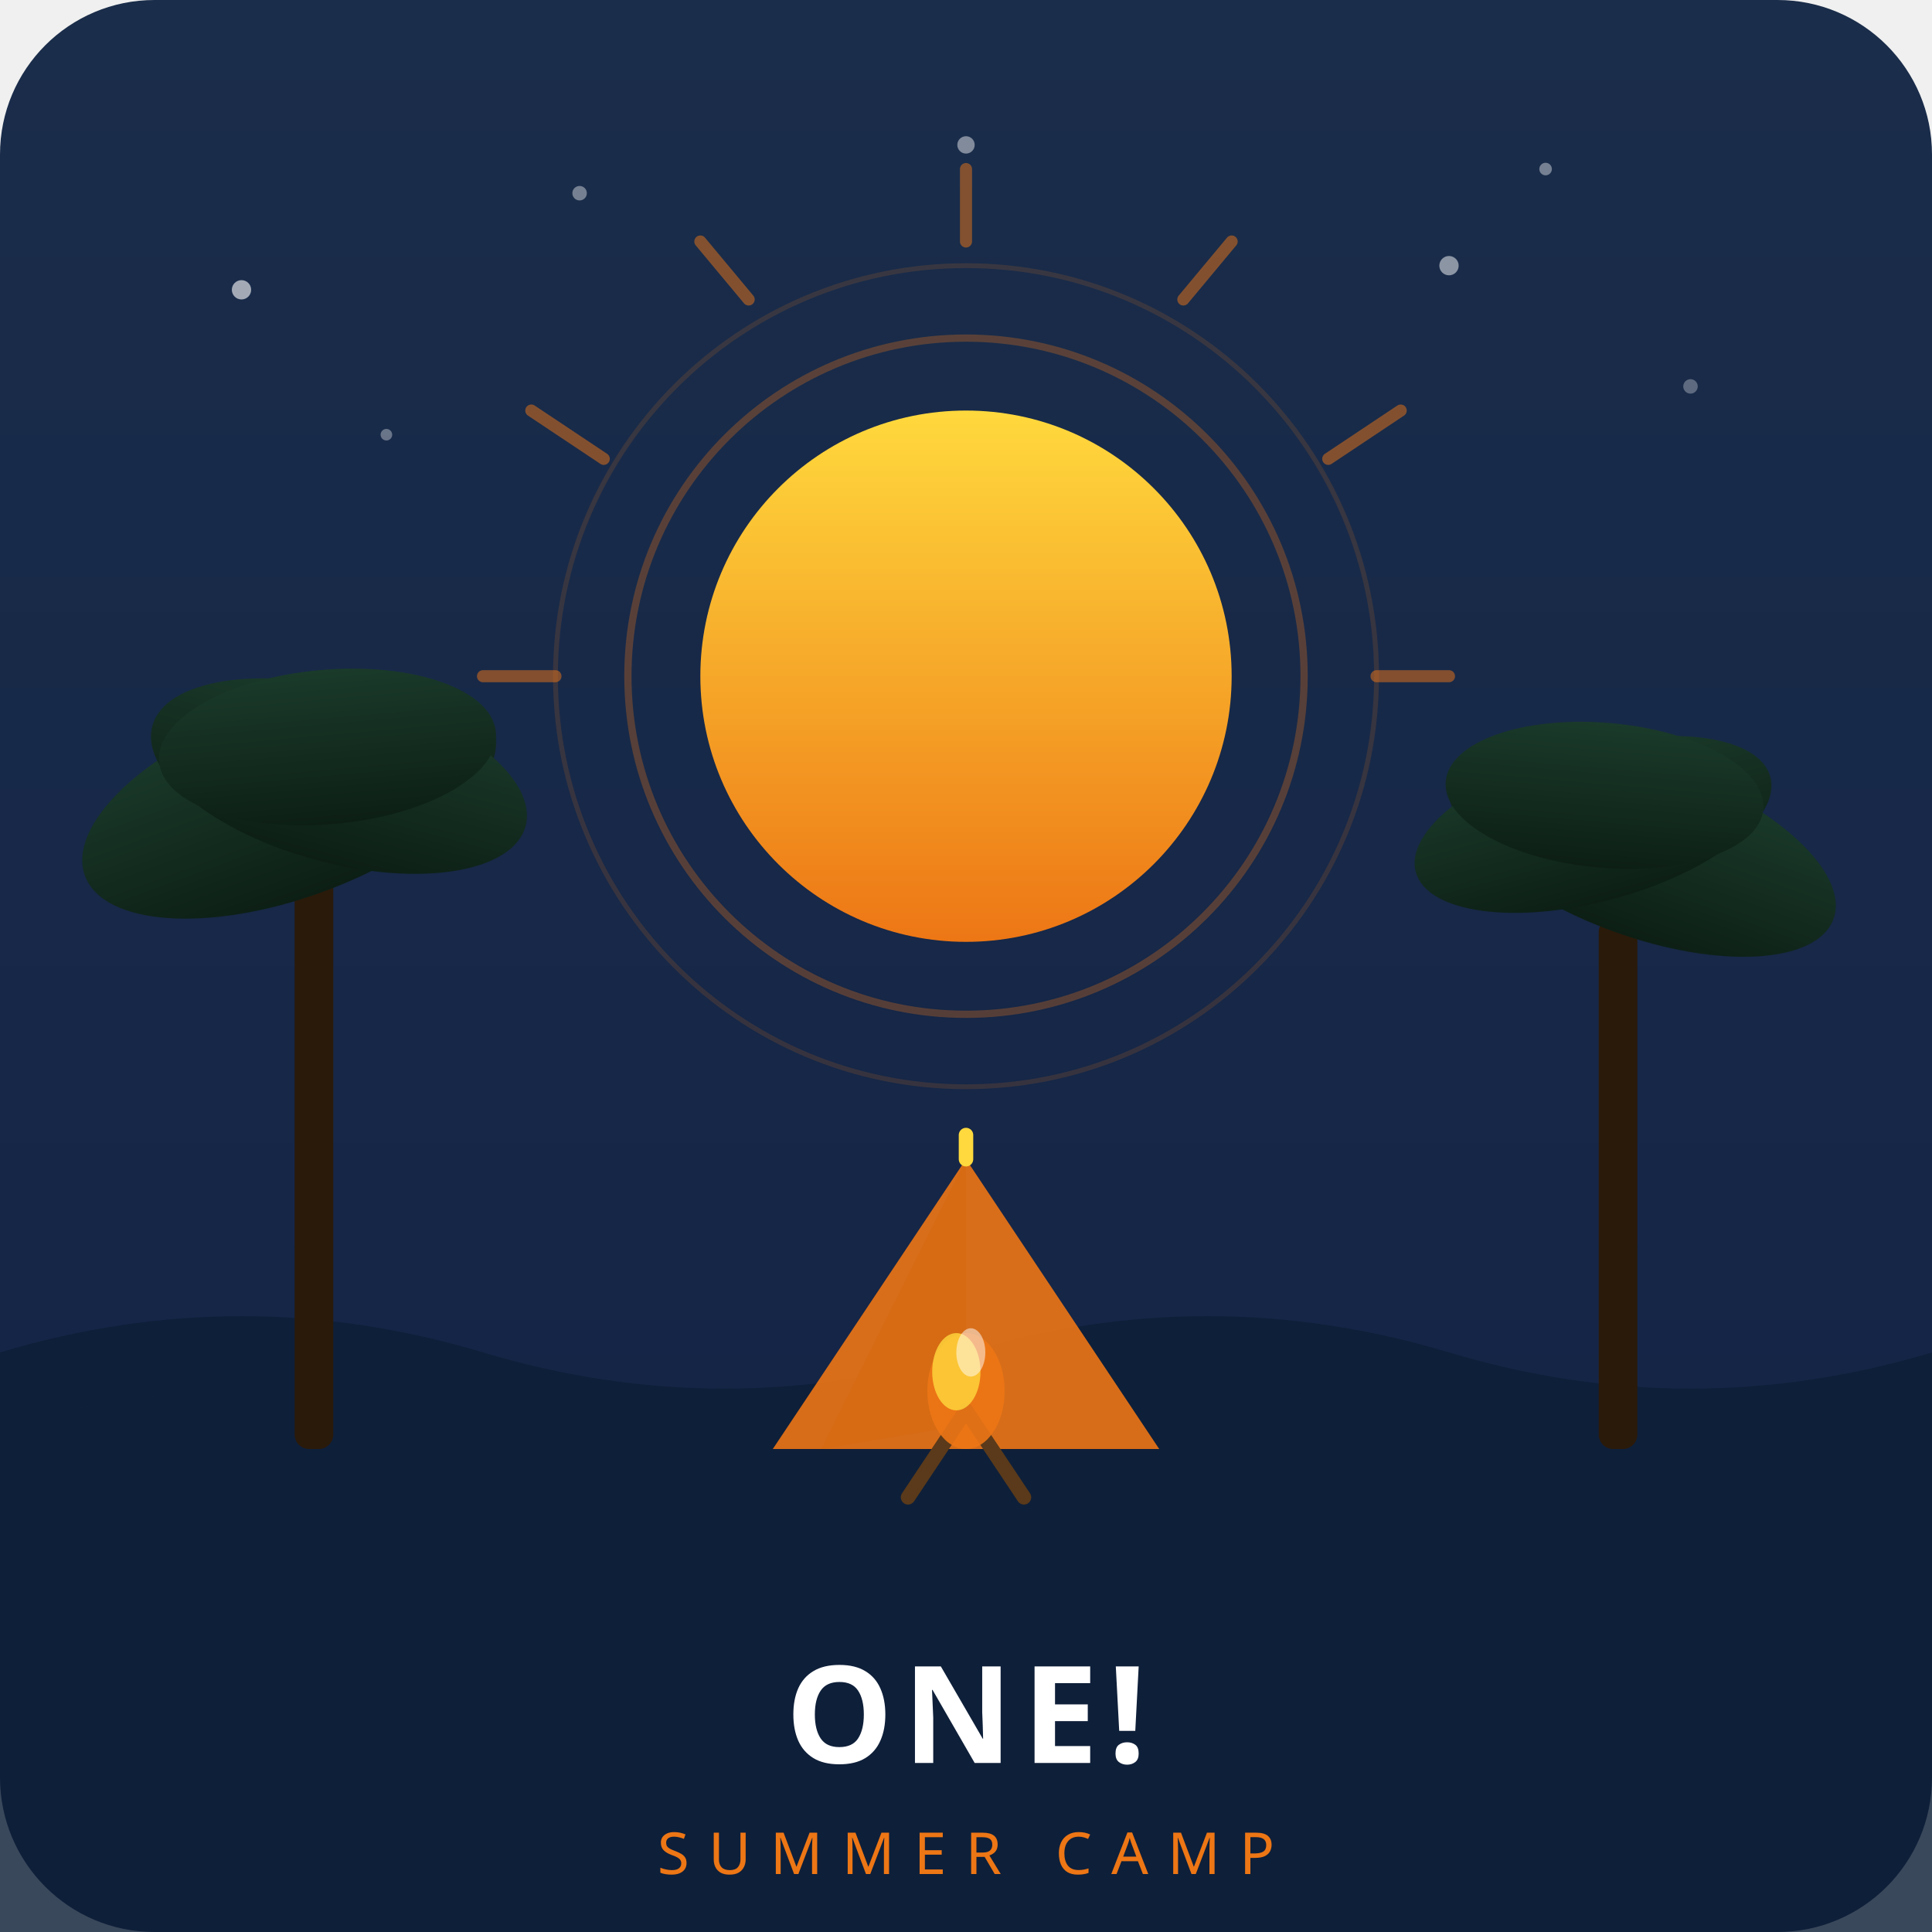
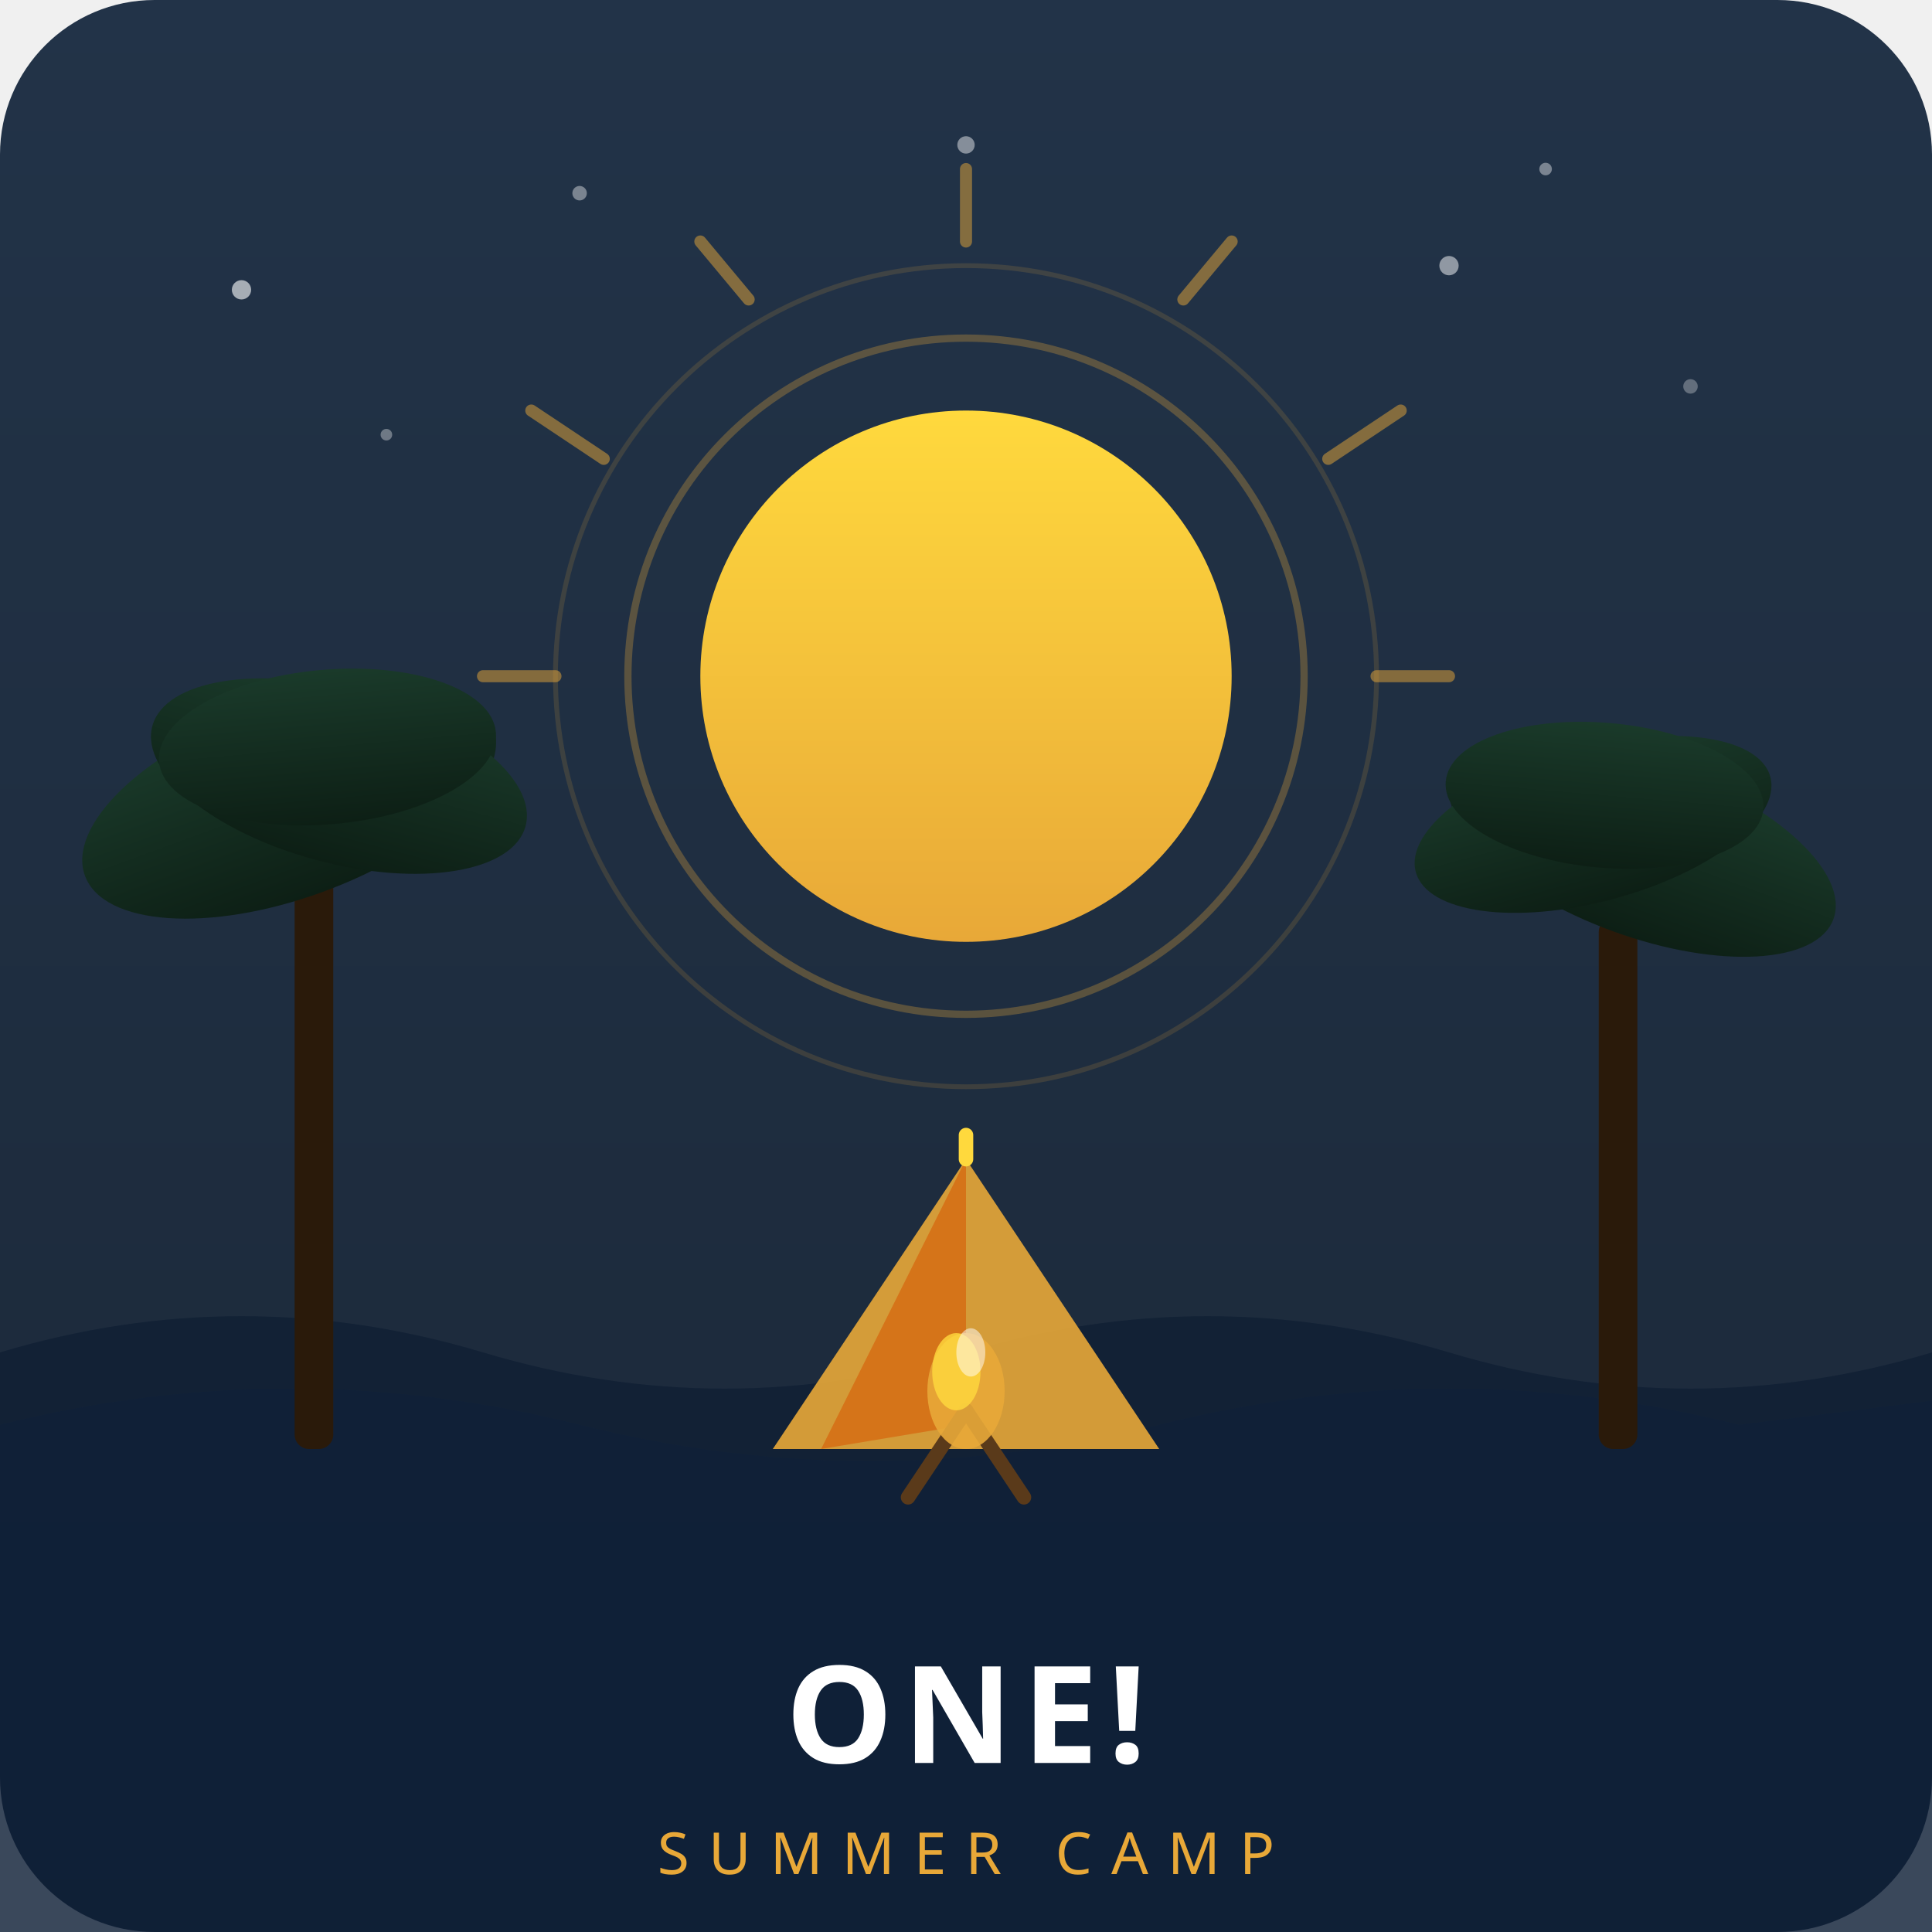
<svg xmlns="http://www.w3.org/2000/svg" viewBox="0 0 400 400" width="400" height="400">
  <defs>
    <linearGradient id="bg" x1="0%" y1="0%" x2="0%" y2="100%">
-       <stop offset="0%" stop-color="#1a2d4a" />
-       <stop offset="100%" stop-color="#132245" />
+       <stop offset="0%" stop-color="#223348" />
+       <stop offset="100%" stop-color="#1B2838" />
    </linearGradient>
    <linearGradient id="sun" x1="0%" y1="0%" x2="0%" y2="100%">
      <stop offset="0%" stop-color="#FFD93D" />
-       <stop offset="100%" stop-color="#ed7615" />
+       <stop offset="100%" stop-color="#E8A838" />
    </linearGradient>
    <linearGradient id="palm" x1="0%" y1="0%" x2="0%" y2="100%">
      <stop offset="0%" stop-color="#1a3a2a" />
      <stop offset="100%" stop-color="#0d1f15" />
    </linearGradient>
  </defs>
  <rect width="400" height="400" rx="32" fill="url(#bg)" />
  <circle cx="50" cy="60" r="2" fill="#fff" opacity="0.6" />
  <circle cx="120" cy="40" r="1.5" fill="#fff" opacity="0.4" />
  <circle cx="300" cy="55" r="2" fill="#fff" opacity="0.5" />
  <circle cx="350" cy="80" r="1.5" fill="#fff" opacity="0.3" />
  <circle cx="200" cy="30" r="1.8" fill="#fff" opacity="0.45" />
  <circle cx="80" cy="90" r="1.2" fill="#fff" opacity="0.35" />
  <circle cx="320" cy="35" r="1.3" fill="#fff" opacity="0.4" />
  <circle cx="200" cy="140" r="55" fill="url(#sun)" />
-   <circle cx="200" cy="140" r="70" fill="none" stroke="#ed7615" stroke-width="1.5" opacity="0.3" />
-   <circle cx="200" cy="140" r="85" fill="none" stroke="#ed7615" stroke-width="1" opacity="0.15" />
-   <g stroke="#ed7615" stroke-width="2.5" stroke-linecap="round" opacity="0.5">
+   <circle cx="200" cy="140" r="70" fill="none" stroke="#E8A838" stroke-width="1.5" opacity="0.3" />
+   <circle cx="200" cy="140" r="85" fill="none" stroke="#E8A838" stroke-width="1" opacity="0.15" />
+   <g stroke="#E8A838" stroke-width="2.5" stroke-linecap="round" opacity="0.5">
    <line x1="200" y1="50" x2="200" y2="35" />
    <line x1="245" y1="62" x2="255" y2="50" />
    <line x1="275" y1="95" x2="290" y2="85" />
    <line x1="285" y1="140" x2="300" y2="140" />
    <line x1="155" y1="62" x2="145" y2="50" />
    <line x1="125" y1="95" x2="110" y2="85" />
    <line x1="115" y1="140" x2="100" y2="140" />
  </g>
  <path d="M0 280 Q50 265 100 280 Q150 295 200 280 Q250 265 300 280 Q350 295 400 280 L400 400 L0 400 Z" fill="#0a1a30" opacity="0.6" />
  <path d="M0 295 Q60 280 120 295 Q180 310 240 295 Q300 280 360 295 L400 290 L400 400 L0 400 Z" fill="#0d1f3a" opacity="0.5" />
  <g transform="translate(65, 180)">
    <rect x="-4" y="0" width="8" height="120" rx="3" fill="#2a1a0a" />
    <ellipse cx="0" cy="-15" rx="45" ry="20" fill="url(#palm)" transform="rotate(-20)" />
    <ellipse cx="0" cy="-20" rx="40" ry="18" fill="url(#palm)" transform="rotate(15)" />
    <ellipse cx="5" cy="-25" rx="35" ry="16" fill="url(#palm)" transform="rotate(-5)" />
  </g>
  <g transform="translate(335, 190)">
    <rect x="-4" y="0" width="8" height="110" rx="3" fill="#2a1a0a" />
    <ellipse cx="0" cy="-15" rx="42" ry="18" fill="url(#palm)" transform="rotate(20)" />
    <ellipse cx="0" cy="-20" rx="38" ry="16" fill="url(#palm)" transform="rotate(-15)" />
    <ellipse cx="-5" cy="-25" rx="33" ry="15" fill="url(#palm)" transform="rotate(5)" />
  </g>
-   <polygon points="200,240 160,300 240,300" fill="#ed7615" opacity="0.9" />
+   <polygon points="200,240 160,300 240,300" fill="#E8A838" opacity="0.9" />
  <polygon points="200,240 170,300 200,295" fill="#d66a12" opacity="0.8" />
  <line x1="200" y1="235" x2="200" y2="240" stroke="#FFD93D" stroke-width="3" stroke-linecap="round" />
  <g transform="translate(200, 310)">
    <line x1="-12" y1="0" x2="0" y2="-18" stroke="#5a3a1a" stroke-width="3" stroke-linecap="round" />
    <line x1="12" y1="0" x2="0" y2="-18" stroke="#5a3a1a" stroke-width="3" stroke-linecap="round" />
-     <ellipse cx="0" cy="-22" rx="8" ry="12" fill="#ed7615" opacity="0.9" />
+     <ellipse cx="0" cy="-22" rx="8" ry="12" fill="#E8A838" opacity="0.9" />
    <ellipse cx="-2" cy="-26" rx="5" ry="8" fill="#FFD93D" opacity="0.8" />
    <ellipse cx="1" cy="-30" rx="3" ry="5" fill="#fff" opacity="0.5" />
  </g>
  <text x="200" y="365" text-anchor="middle" font-family="sans-serif" font-weight="800" font-size="28" fill="#fff" letter-spacing="2">ONE!</text>
-   <text x="200" y="388" text-anchor="middle" font-family="sans-serif" font-weight="400" font-size="12" fill="#ed7615" letter-spacing="4">SUMMER CAMP</text>
+   <text x="200" y="388" text-anchor="middle" font-family="sans-serif" font-weight="400" font-size="12" fill="#E8A838" letter-spacing="4">SUMMER CAMP</text>
</svg>
